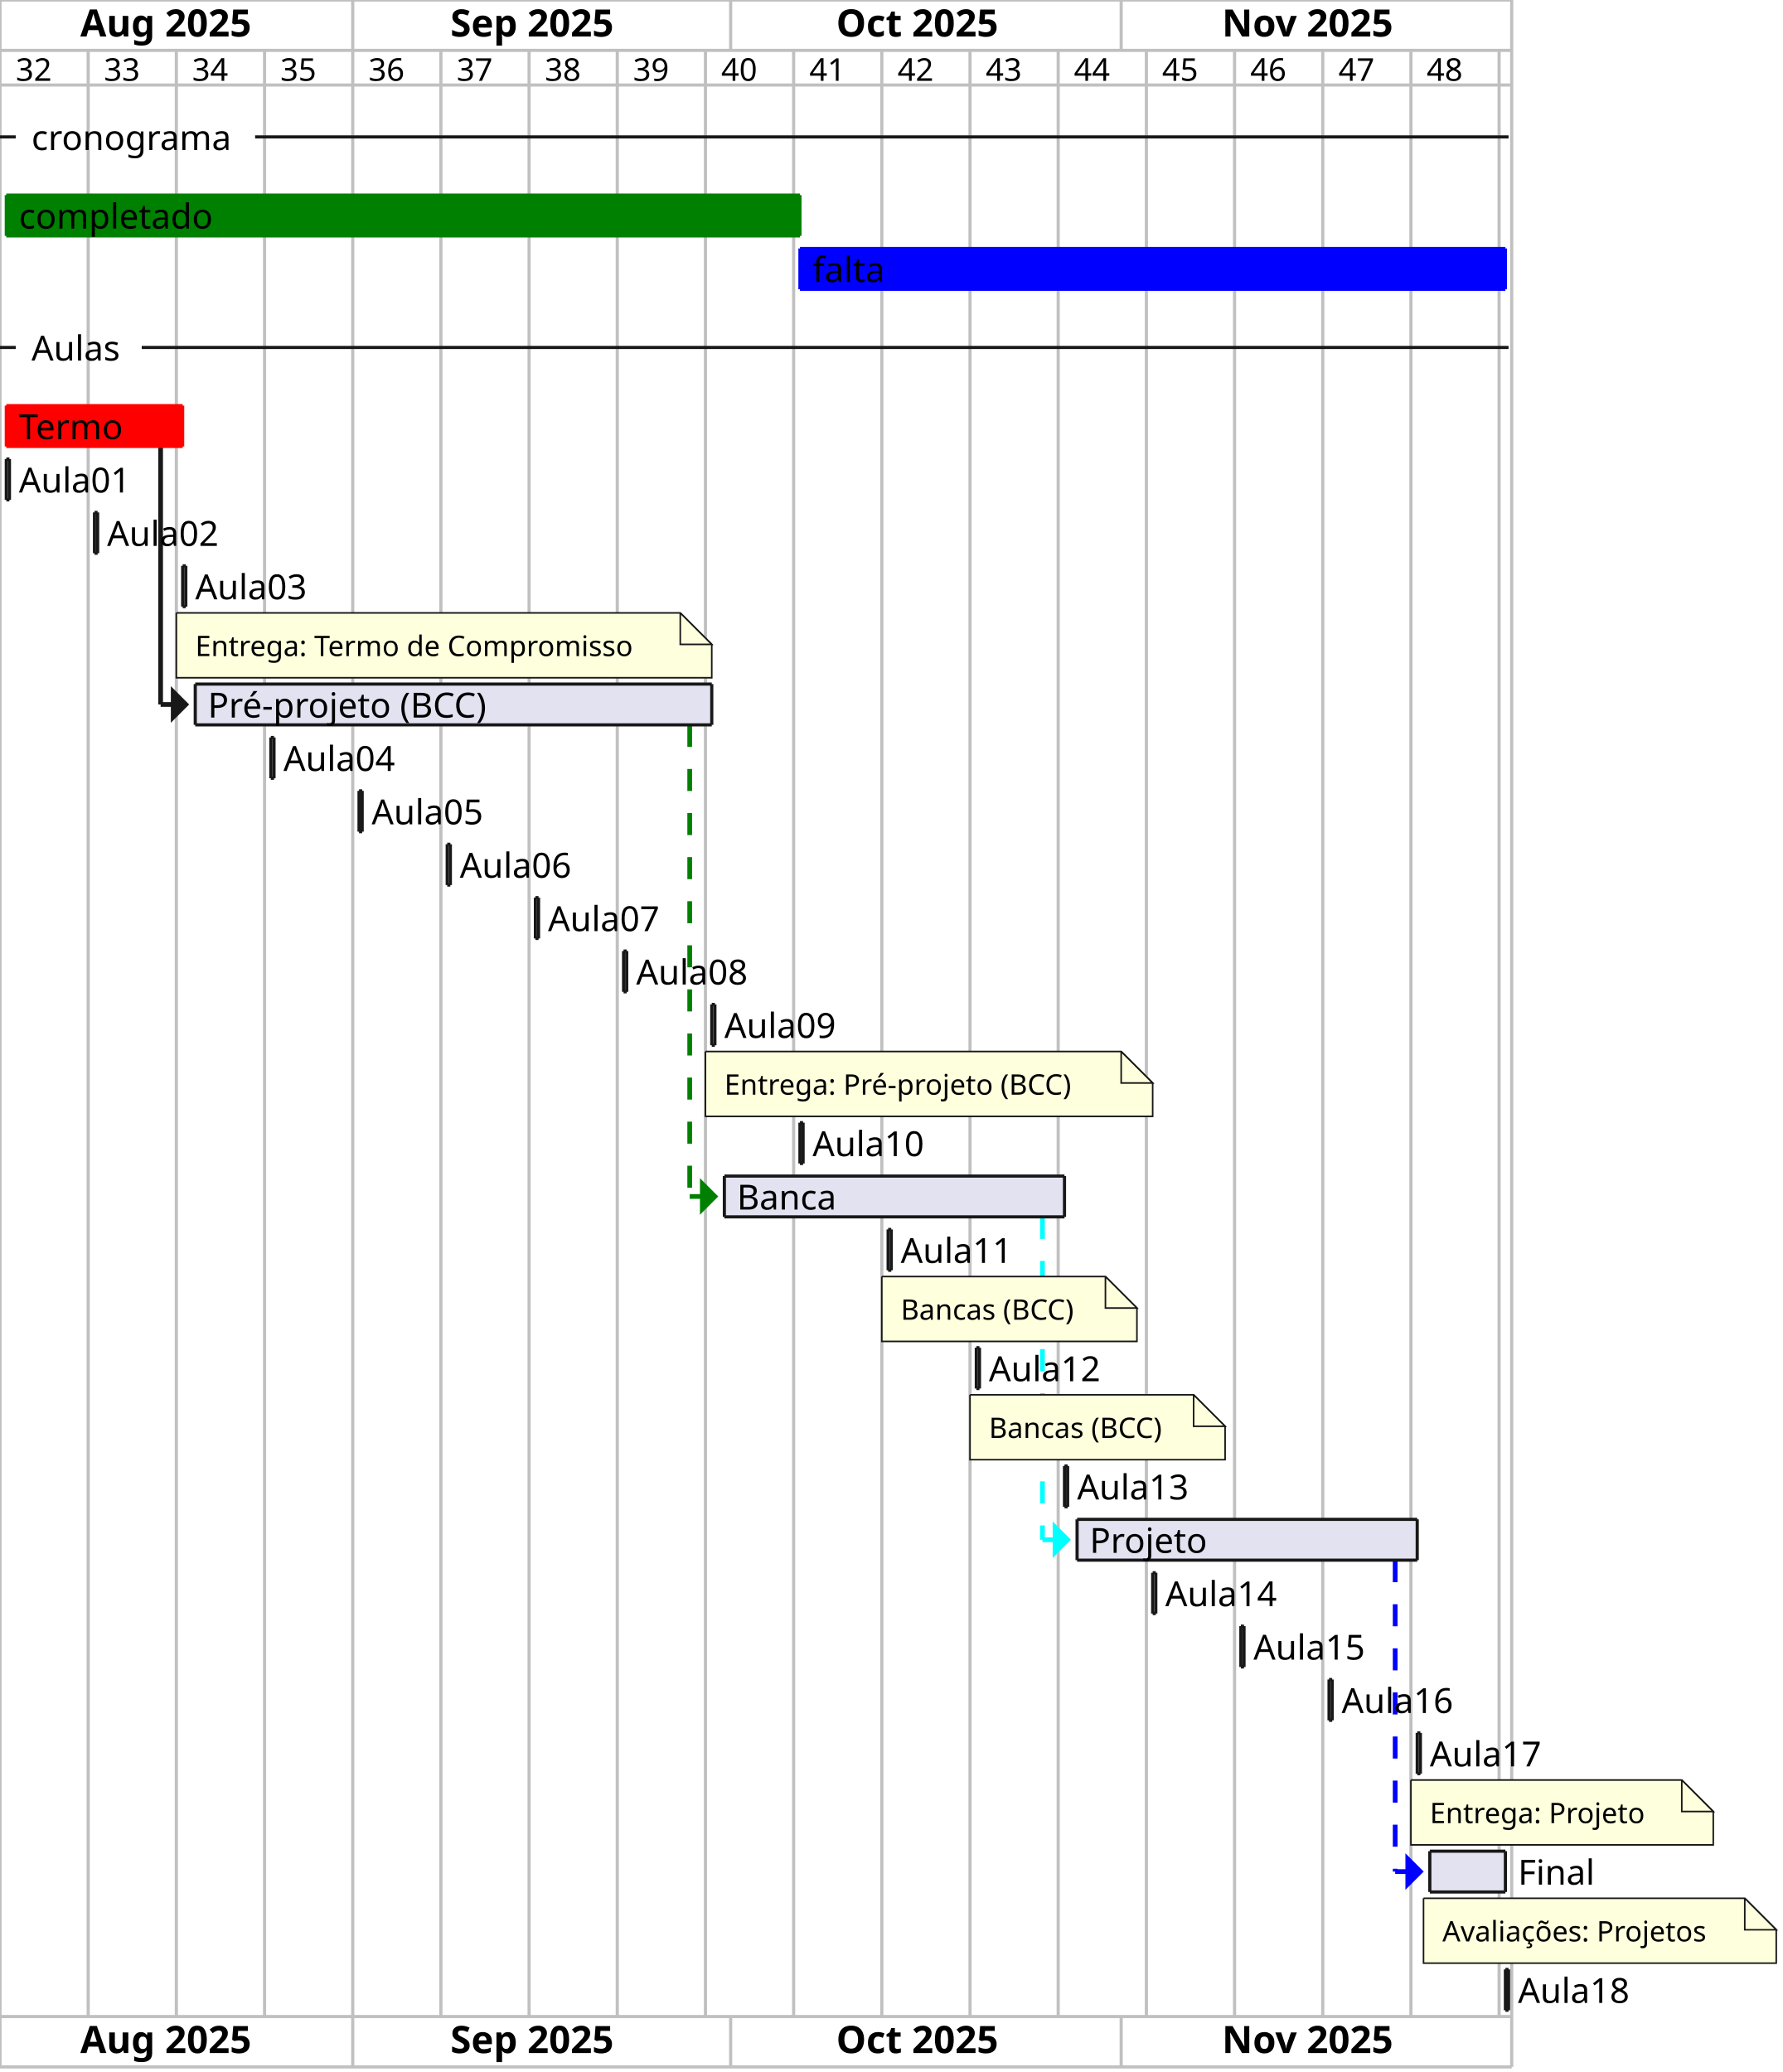
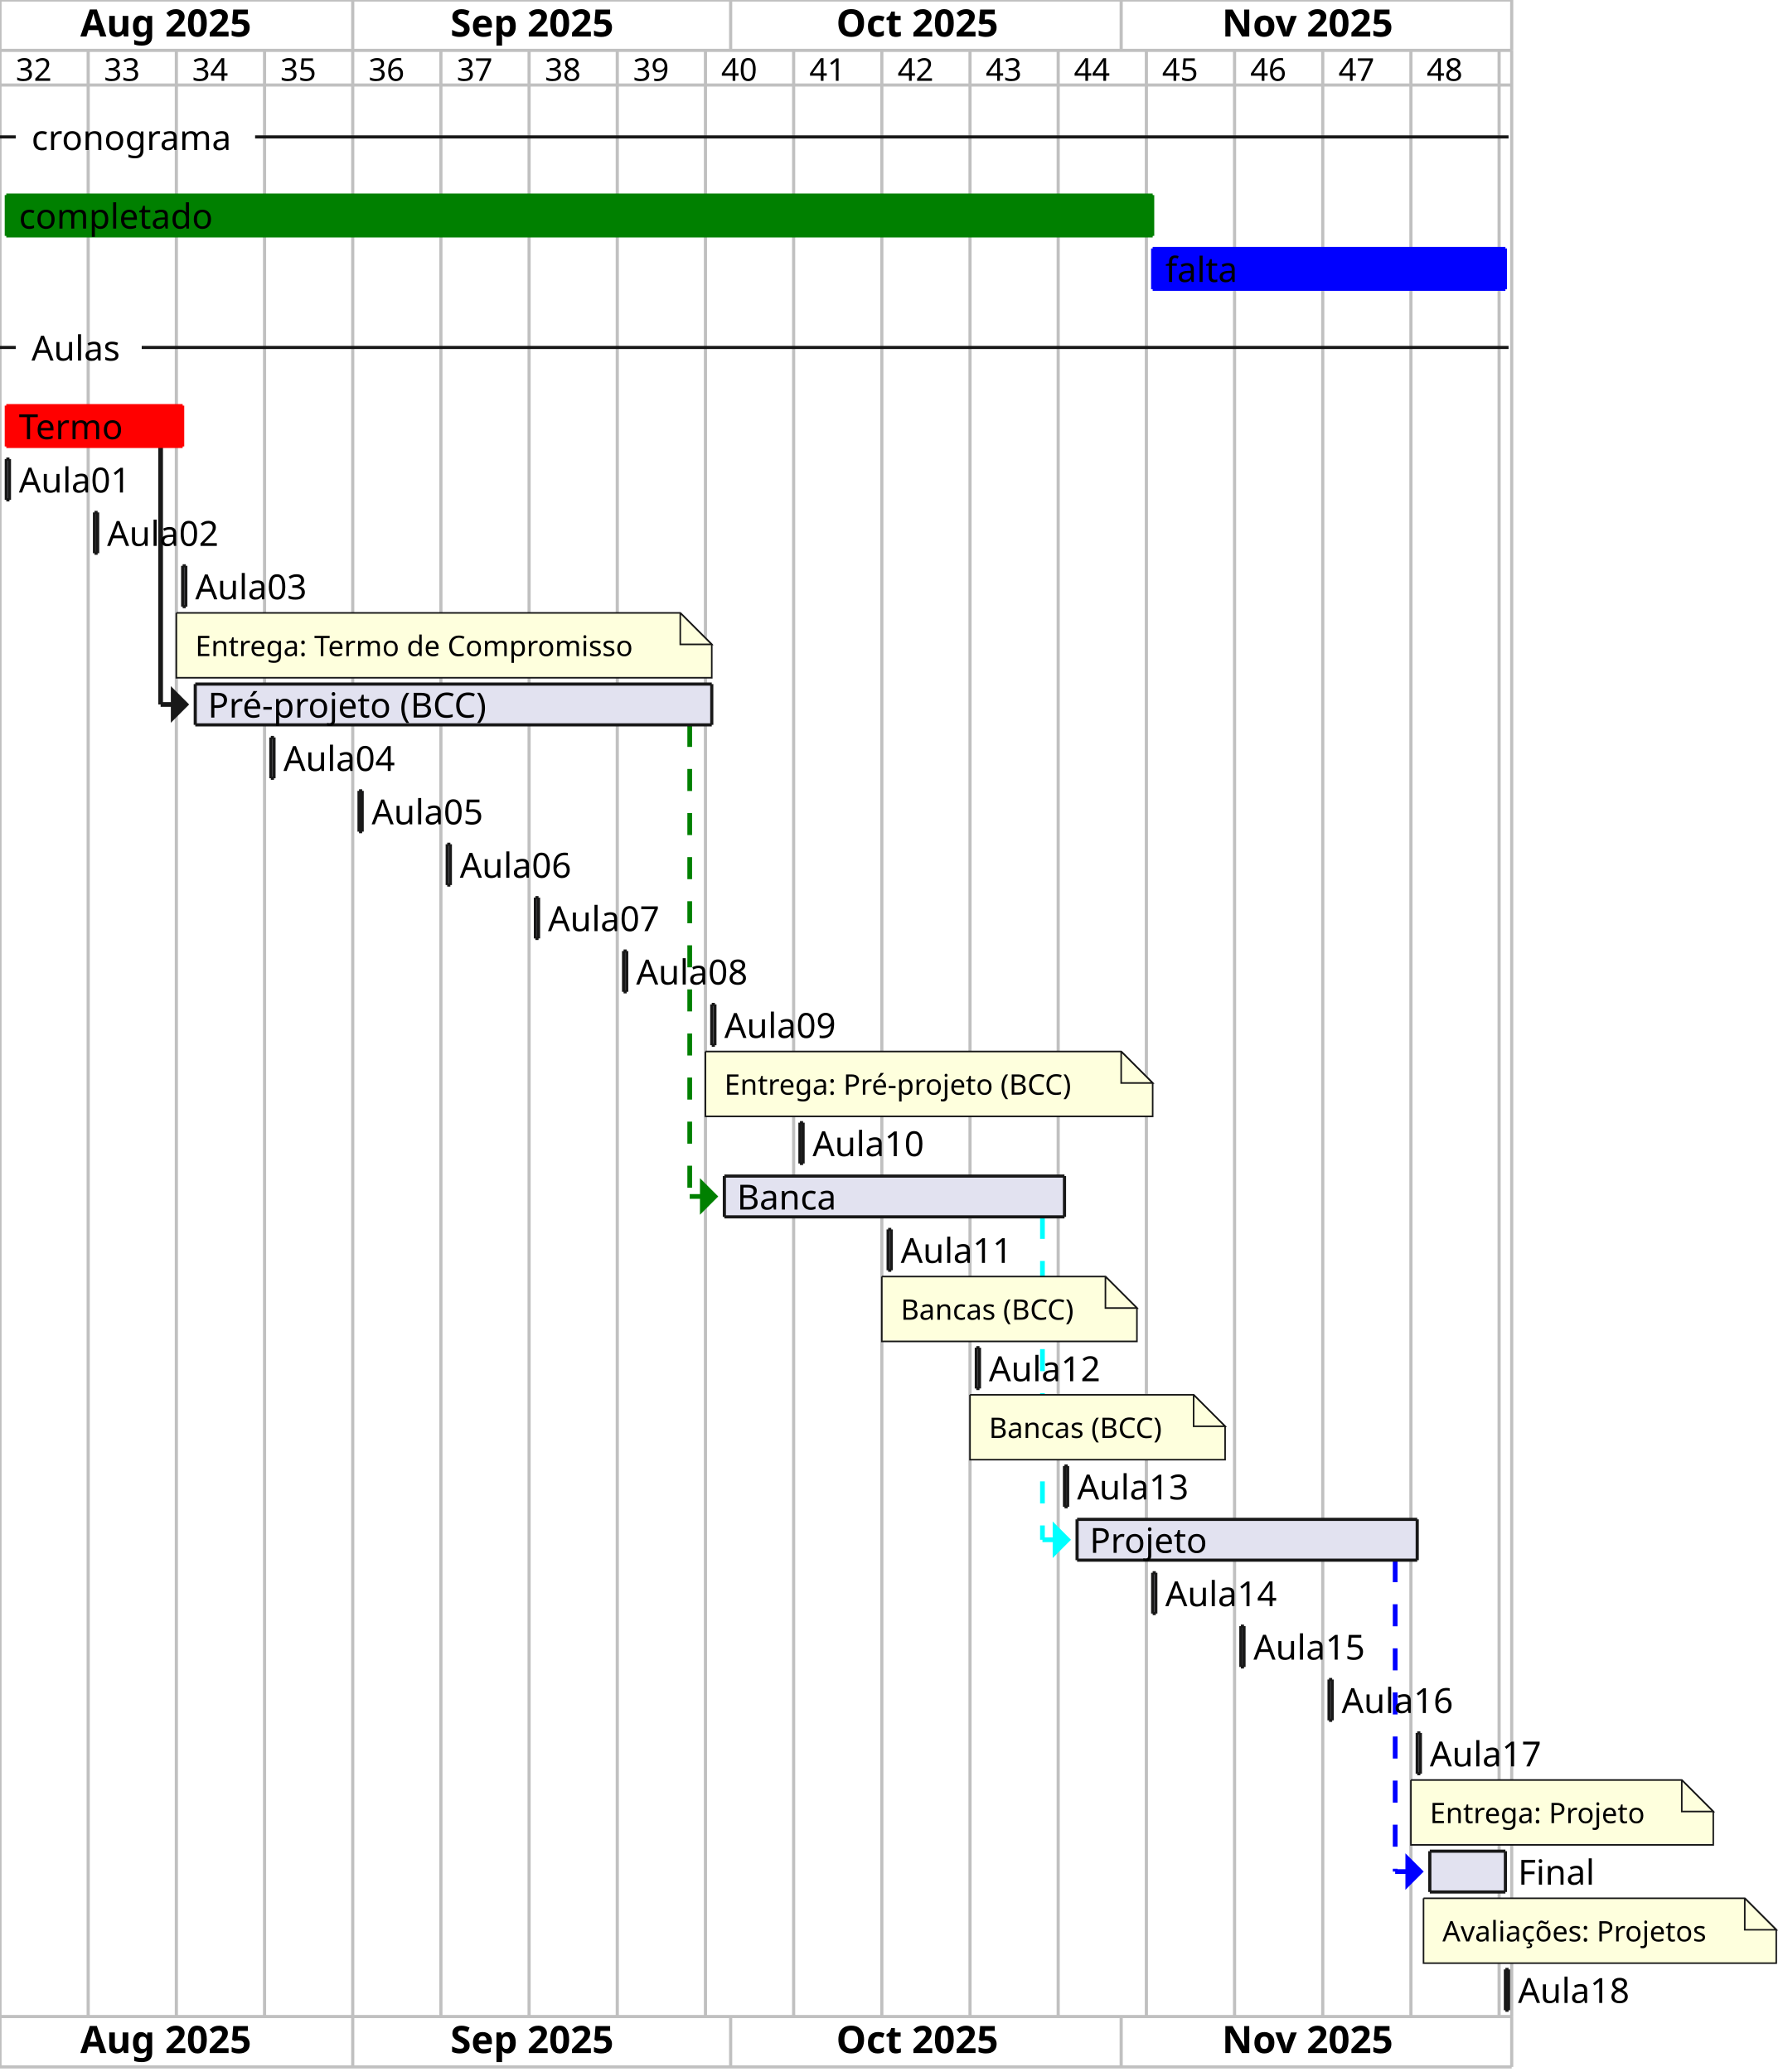
<svg xmlns="http://www.w3.org/2000/svg" contentStyleType="text/css" height="658px" preserveAspectRatio="none" style="width:566px;height:658px;background:#FFFFFF;" version="1.1" viewBox="0 0 566 658" width="566px" zoomAndPan="magnify">
  <defs />
  <g>
    <text fill="#000000" font-family="sans-serif" font-size="10" lengthAdjust="spacing" textLength="12" x="5" y="25.668">32</text>
    <text fill="#000000" font-family="sans-serif" font-size="10" lengthAdjust="spacing" textLength="12" x="33" y="25.668">33</text>
    <text fill="#000000" font-family="sans-serif" font-size="10" lengthAdjust="spacing" textLength="12" x="61" y="25.668">34</text>
    <text fill="#000000" font-family="sans-serif" font-size="10" lengthAdjust="spacing" textLength="12" x="89" y="25.668">35</text>
    <text fill="#000000" font-family="sans-serif" font-size="10" lengthAdjust="spacing" textLength="12" x="117" y="25.668">36</text>
    <text fill="#000000" font-family="sans-serif" font-size="10" lengthAdjust="spacing" textLength="12" x="145" y="25.668">37</text>
    <text fill="#000000" font-family="sans-serif" font-size="10" lengthAdjust="spacing" textLength="12" x="173" y="25.668">38</text>
    <text fill="#000000" font-family="sans-serif" font-size="10" lengthAdjust="spacing" textLength="12" x="201" y="25.668">39</text>
    <text fill="#000000" font-family="sans-serif" font-size="10" lengthAdjust="spacing" textLength="12" x="229" y="25.668">40</text>
    <text fill="#000000" font-family="sans-serif" font-size="10" lengthAdjust="spacing" textLength="12" x="257" y="25.668">41</text>
    <text fill="#000000" font-family="sans-serif" font-size="10" lengthAdjust="spacing" textLength="12" x="285" y="25.668">42</text>
    <text fill="#000000" font-family="sans-serif" font-size="10" lengthAdjust="spacing" textLength="12" x="313" y="25.668">43</text>
    <text fill="#000000" font-family="sans-serif" font-size="10" lengthAdjust="spacing" textLength="12" x="341" y="25.668">44</text>
    <text fill="#000000" font-family="sans-serif" font-size="10" lengthAdjust="spacing" textLength="12" x="369" y="25.668">45</text>
    <text fill="#000000" font-family="sans-serif" font-size="10" lengthAdjust="spacing" textLength="12" x="397" y="25.668">46</text>
    <text fill="#000000" font-family="sans-serif" font-size="10" lengthAdjust="spacing" textLength="12" x="425" y="25.668">47</text>
    <text fill="#000000" font-family="sans-serif" font-size="10" lengthAdjust="spacing" textLength="12" x="453" y="25.668">48</text>
    <line style="stroke:#C0C0C0;stroke-width:1.0;" x1="0" x2="0" y1="16" y2="640.385" />
    <line style="stroke:#C0C0C0;stroke-width:1.0;" x1="28" x2="28" y1="16" y2="640.385" />
    <line style="stroke:#C0C0C0;stroke-width:1.0;" x1="56" x2="56" y1="16" y2="640.385" />
    <line style="stroke:#C0C0C0;stroke-width:1.0;" x1="84" x2="84" y1="16" y2="640.385" />
    <line style="stroke:#C0C0C0;stroke-width:1.0;" x1="112" x2="112" y1="16" y2="640.385" />
    <line style="stroke:#C0C0C0;stroke-width:1.0;" x1="140" x2="140" y1="16" y2="640.385" />
    <line style="stroke:#C0C0C0;stroke-width:1.0;" x1="168" x2="168" y1="16" y2="640.385" />
    <line style="stroke:#C0C0C0;stroke-width:1.0;" x1="196" x2="196" y1="16" y2="640.385" />
    <line style="stroke:#C0C0C0;stroke-width:1.0;" x1="224" x2="224" y1="16" y2="640.385" />
    <line style="stroke:#C0C0C0;stroke-width:1.0;" x1="252" x2="252" y1="16" y2="640.385" />
    <line style="stroke:#C0C0C0;stroke-width:1.0;" x1="280" x2="280" y1="16" y2="640.385" />
    <line style="stroke:#C0C0C0;stroke-width:1.0;" x1="308" x2="308" y1="16" y2="640.385" />
    <line style="stroke:#C0C0C0;stroke-width:1.0;" x1="336" x2="336" y1="16" y2="640.385" />
    <line style="stroke:#C0C0C0;stroke-width:1.0;" x1="364" x2="364" y1="16" y2="640.385" />
    <line style="stroke:#C0C0C0;stroke-width:1.0;" x1="392" x2="392" y1="16" y2="640.385" />
    <line style="stroke:#C0C0C0;stroke-width:1.0;" x1="420" x2="420" y1="16" y2="640.385" />
    <line style="stroke:#C0C0C0;stroke-width:1.0;" x1="448" x2="448" y1="16" y2="640.385" />
    <line style="stroke:#C0C0C0;stroke-width:1.0;" x1="476" x2="476" y1="16" y2="640.385" />
    <line style="stroke:#C0C0C0;stroke-width:1.0;" x1="480" x2="480" y1="16" y2="640.385" />
    <line style="stroke:#C0C0C0;stroke-width:1.0;" x1="0" x2="0" y1="0" y2="16" />
    <line style="stroke:#C0C0C0;stroke-width:1.0;" x1="112" x2="112" y1="0" y2="16" />
    <text fill="#000000" font-family="sans-serif" font-size="12" font-weight="bold" lengthAdjust="spacing" textLength="61" x="25.5" y="11.602">Aug 2025</text>
    <line style="stroke:#C0C0C0;stroke-width:1.0;" x1="232" x2="232" y1="0" y2="16" />
    <text fill="#000000" font-family="sans-serif" font-size="12" font-weight="bold" lengthAdjust="spacing" textLength="58" x="143" y="11.602">Sep 2025</text>
    <line style="stroke:#C0C0C0;stroke-width:1.0;" x1="356" x2="356" y1="0" y2="16" />
    <text fill="#000000" font-family="sans-serif" font-size="12" font-weight="bold" lengthAdjust="spacing" textLength="57" x="265.5" y="11.602">Oct 2025</text>
    <line style="stroke:#C0C0C0;stroke-width:1.0;" x1="480" x2="480" y1="0" y2="16" />
    <text fill="#000000" font-family="sans-serif" font-size="12" font-weight="bold" lengthAdjust="spacing" textLength="60" x="388" y="11.602">Nov 2025</text>
    <line style="stroke:#C0C0C0;stroke-width:1.0;" x1="0" x2="480" y1="0" y2="0" />
    <line style="stroke:#C0C0C0;stroke-width:1.0;" x1="0" x2="480" y1="16" y2="16" />
    <line style="stroke:#C0C0C0;stroke-width:1.0;" x1="0" x2="480" y1="27" y2="27" />
    <line style="stroke:#181818;stroke-width:1.5;" x1="51" x2="51" y1="141.775" y2="223.718" />
    <line style="stroke:#181818;stroke-width:1.5;" x1="51" x2="59" y1="223.718" y2="223.718" />
    <polygon fill="#181818" points="55,219.718,55,223.718,55,227.718,59,223.718" style="stroke:#181818;stroke-width:1.5;" />
    <line style="stroke:#008000;stroke-width:1.5;stroke-dasharray:7.0,7.0;" x1="219" x2="219" y1="230.195" y2="379.958" />
    <line style="stroke:#008000;stroke-width:1.5;stroke-dasharray:7.0,7.0;" x1="219" x2="227" y1="379.958" y2="379.958" />
    <polygon fill="#008000" points="223,375.958,223,379.958,223,383.958,227,379.958" style="stroke:#008000;stroke-width:1.5;" />
    <line style="stroke:#00FFFF;stroke-width:1.5;stroke-dasharray:7.0,7.0;" x1="331" x2="331" y1="386.435" y2="488.978" />
    <line style="stroke:#00FFFF;stroke-width:1.5;stroke-dasharray:7.0,7.0;" x1="331" x2="339" y1="488.978" y2="488.978" />
    <polygon fill="#00FFFF" points="335,484.978,335,488.978,335,492.978,339,488.978" style="stroke:#00FFFF;stroke-width:1.5;" />
    <line style="stroke:#0000FF;stroke-width:1.5;stroke-dasharray:7.0,7.0;" x1="443" x2="443" y1="495.455" y2="594.352" />
    <line style="stroke:#0000FF;stroke-width:1.5;stroke-dasharray:7.0,7.0;" x1="443" x2="451" y1="594.352" y2="594.352" />
    <polygon fill="#0000FF" points="447,590.352,447,594.352,447,598.352,451,594.352" style="stroke:#0000FF;stroke-width:1.5;" />
    <line style="stroke:#181818;stroke-width:1.0;" x1="0" x2="5" y1="43.477" y2="43.477" />
    <line style="stroke:#181818;stroke-width:1.0;" x1="81" x2="479" y1="43.477" y2="43.477" />
-     <rect fill="#008000" height="12.955" style="stroke:none;stroke-width:1.0;" width="252" x="2" y="61.955" />
-     <line style="stroke:#008000;stroke-width:1.0;" x1="2" x2="254" y1="61.955" y2="61.955" />
-     <line style="stroke:#008000;stroke-width:1.0;" x1="2" x2="254" y1="74.91" y2="74.91" />
+     <rect fill="#008000" height="12.955" style="stroke:none;stroke-width:1.0;" width="364" x="2" y="61.955" />
+     <line style="stroke:#008000;stroke-width:1.0;" x1="2" x2="366" y1="61.955" y2="61.955" />
+     <line style="stroke:#008000;stroke-width:1.0;" x1="2" x2="366" y1="74.91" y2="74.91" />
    <line style="stroke:#008000;stroke-width:1.0;" x1="2" x2="2" y1="61.955" y2="74.91" />
-     <line style="stroke:#008000;stroke-width:1.0;" x1="254" x2="254" y1="61.955" y2="74.91" />
-     <rect fill="#0000FF" height="12.955" style="stroke:none;stroke-width:1.0;" width="224" x="254" y="78.91" />
-     <line style="stroke:#0000FF;stroke-width:1.0;" x1="254" x2="478" y1="78.91" y2="78.91" />
-     <line style="stroke:#0000FF;stroke-width:1.0;" x1="254" x2="478" y1="91.865" y2="91.865" />
-     <line style="stroke:#0000FF;stroke-width:1.0;" x1="254" x2="254" y1="78.91" y2="91.865" />
+     <line style="stroke:#008000;stroke-width:1.0;" x1="366" x2="366" y1="61.955" y2="74.91" />
+     <rect fill="#0000FF" height="12.955" style="stroke:none;stroke-width:1.0;" width="112" x="366" y="78.91" />
+     <line style="stroke:#0000FF;stroke-width:1.0;" x1="366" x2="478" y1="78.91" y2="78.91" />
+     <line style="stroke:#0000FF;stroke-width:1.0;" x1="366" x2="478" y1="91.865" y2="91.865" />
+     <line style="stroke:#0000FF;stroke-width:1.0;" x1="366" x2="366" y1="78.91" y2="91.865" />
    <line style="stroke:#0000FF;stroke-width:1.0;" x1="478" x2="478" y1="78.91" y2="91.865" />
    <line style="stroke:#181818;stroke-width:1.0;" x1="0" x2="5" y1="110.343" y2="110.343" />
    <line style="stroke:#181818;stroke-width:1.0;" x1="45" x2="479" y1="110.343" y2="110.343" />
    <rect fill="#FF0000" height="12.955" style="stroke:none;stroke-width:1.0;" width="56" x="2" y="128.82" />
    <line style="stroke:#FF0000;stroke-width:1.0;" x1="2" x2="58" y1="128.82" y2="128.82" />
    <line style="stroke:#FF0000;stroke-width:1.0;" x1="2" x2="58" y1="141.775" y2="141.775" />
    <line style="stroke:#FF0000;stroke-width:1.0;" x1="2" x2="2" y1="128.82" y2="141.775" />
    <line style="stroke:#FF0000;stroke-width:1.0;" x1="58" x2="58" y1="128.82" y2="141.775" />
    <rect fill="#E2E2F0" height="12.955" style="stroke:none;stroke-width:1.0;" width="1" x="2" y="145.775" />
    <line style="stroke:#181818;stroke-width:1.0;" x1="2" x2="3" y1="145.775" y2="145.775" />
    <line style="stroke:#181818;stroke-width:1.0;" x1="2" x2="3" y1="158.731" y2="158.731" />
    <line style="stroke:#181818;stroke-width:1.0;" x1="2" x2="2" y1="145.775" y2="158.731" />
    <line style="stroke:#181818;stroke-width:1.0;" x1="3" x2="3" y1="145.775" y2="158.731" />
    <rect fill="#E2E2F0" height="12.955" style="stroke:none;stroke-width:1.0;" width="1" x="30" y="162.731" />
    <line style="stroke:#181818;stroke-width:1.0;" x1="30" x2="31" y1="162.731" y2="162.731" />
    <line style="stroke:#181818;stroke-width:1.0;" x1="30" x2="31" y1="175.685" y2="175.685" />
    <line style="stroke:#181818;stroke-width:1.0;" x1="30" x2="30" y1="162.731" y2="175.685" />
    <line style="stroke:#181818;stroke-width:1.0;" x1="31" x2="31" y1="162.731" y2="175.685" />
    <path d="M56,194.641 L56,215.24 L226,215.24 L226,204.641 L216,194.641 L56,194.641 " fill="#FEFFDD" style="stroke:#181818;stroke-width:0.5;" />
    <path d="M216,194.641 L216,204.641 L226,204.641 L216,194.641 " fill="#FEFFDD" style="stroke:#181818;stroke-width:0.5;" />
    <text fill="#000000" font-family="sans-serif" font-size="9" lengthAdjust="spacing" textLength="149" x="62" y="208.342">Entrega: Termo de Compromisso</text>
    <rect fill="#E2E2F0" height="12.955" style="stroke:none;stroke-width:1.0;" width="1" x="58" y="179.685" />
    <line style="stroke:#181818;stroke-width:1.0;" x1="58" x2="59" y1="179.685" y2="179.685" />
    <line style="stroke:#181818;stroke-width:1.0;" x1="58" x2="59" y1="192.641" y2="192.641" />
    <line style="stroke:#181818;stroke-width:1.0;" x1="58" x2="58" y1="179.685" y2="192.641" />
    <line style="stroke:#181818;stroke-width:1.0;" x1="59" x2="59" y1="179.685" y2="192.641" />
    <rect fill="#E2E2F0" height="12.955" style="stroke:none;stroke-width:1.0;" width="164" x="62" y="217.24" />
    <line style="stroke:#181818;stroke-width:1.0;" x1="62" x2="226" y1="217.24" y2="217.24" />
    <line style="stroke:#181818;stroke-width:1.0;" x1="62" x2="226" y1="230.195" y2="230.195" />
    <line style="stroke:#181818;stroke-width:1.0;" x1="62" x2="62" y1="217.24" y2="230.195" />
    <line style="stroke:#181818;stroke-width:1.0;" x1="226" x2="226" y1="217.24" y2="230.195" />
    <rect fill="#E2E2F0" height="12.955" style="stroke:none;stroke-width:1.0;" width="1" x="86" y="234.195" />
    <line style="stroke:#181818;stroke-width:1.0;" x1="86" x2="87" y1="234.195" y2="234.195" />
    <line style="stroke:#181818;stroke-width:1.0;" x1="86" x2="87" y1="247.15" y2="247.15" />
    <line style="stroke:#181818;stroke-width:1.0;" x1="86" x2="86" y1="234.195" y2="247.15" />
    <line style="stroke:#181818;stroke-width:1.0;" x1="87" x2="87" y1="234.195" y2="247.15" />
    <rect fill="#E2E2F0" height="12.955" style="stroke:none;stroke-width:1.0;" width="1" x="114" y="251.15" />
    <line style="stroke:#181818;stroke-width:1.0;" x1="114" x2="115" y1="251.15" y2="251.15" />
    <line style="stroke:#181818;stroke-width:1.0;" x1="114" x2="115" y1="264.106" y2="264.106" />
    <line style="stroke:#181818;stroke-width:1.0;" x1="114" x2="114" y1="251.15" y2="264.106" />
    <line style="stroke:#181818;stroke-width:1.0;" x1="115" x2="115" y1="251.15" y2="264.106" />
    <rect fill="#E2E2F0" height="12.955" style="stroke:none;stroke-width:1.0;" width="1" x="142" y="268.106" />
    <line style="stroke:#181818;stroke-width:1.0;" x1="142" x2="143" y1="268.106" y2="268.106" />
    <line style="stroke:#181818;stroke-width:1.0;" x1="142" x2="143" y1="281.06" y2="281.06" />
    <line style="stroke:#181818;stroke-width:1.0;" x1="142" x2="142" y1="268.106" y2="281.06" />
    <line style="stroke:#181818;stroke-width:1.0;" x1="143" x2="143" y1="268.106" y2="281.06" />
    <rect fill="#E2E2F0" height="12.955" style="stroke:none;stroke-width:1.0;" width="1" x="170" y="285.06" />
    <line style="stroke:#181818;stroke-width:1.0;" x1="170" x2="171" y1="285.06" y2="285.06" />
    <line style="stroke:#181818;stroke-width:1.0;" x1="170" x2="171" y1="298.016" y2="298.016" />
    <line style="stroke:#181818;stroke-width:1.0;" x1="170" x2="170" y1="285.06" y2="298.016" />
    <line style="stroke:#181818;stroke-width:1.0;" x1="171" x2="171" y1="285.06" y2="298.016" />
    <rect fill="#E2E2F0" height="12.955" style="stroke:none;stroke-width:1.0;" width="1" x="198" y="302.016" />
    <line style="stroke:#181818;stroke-width:1.0;" x1="198" x2="199" y1="302.016" y2="302.016" />
    <line style="stroke:#181818;stroke-width:1.0;" x1="198" x2="199" y1="314.971" y2="314.971" />
    <line style="stroke:#181818;stroke-width:1.0;" x1="198" x2="198" y1="302.016" y2="314.971" />
    <line style="stroke:#181818;stroke-width:1.0;" x1="199" x2="199" y1="302.016" y2="314.971" />
    <path d="M224,333.926 L224,354.525 L366,354.525 L366,343.926 L356,333.926 L224,333.926 " fill="#FEFFDD" style="stroke:#181818;stroke-width:0.5;" />
    <path d="M356,333.926 L356,343.926 L366,343.926 L356,333.926 " fill="#FEFFDD" style="stroke:#181818;stroke-width:0.5;" />
    <text fill="#000000" font-family="sans-serif" font-size="9" lengthAdjust="spacing" textLength="118" x="230" y="347.627">Entrega: Pré-projeto (BCC)</text>
    <rect fill="#E2E2F0" height="12.955" style="stroke:none;stroke-width:1.0;" width="1" x="226" y="318.971" />
    <line style="stroke:#181818;stroke-width:1.0;" x1="226" x2="227" y1="318.971" y2="318.971" />
    <line style="stroke:#181818;stroke-width:1.0;" x1="226" x2="227" y1="331.926" y2="331.926" />
    <line style="stroke:#181818;stroke-width:1.0;" x1="226" x2="226" y1="318.971" y2="331.926" />
    <line style="stroke:#181818;stroke-width:1.0;" x1="227" x2="227" y1="318.971" y2="331.926" />
    <rect fill="#E2E2F0" height="12.955" style="stroke:none;stroke-width:1.0;" width="1" x="254" y="356.525" />
    <line style="stroke:#181818;stroke-width:1.0;" x1="254" x2="255" y1="356.525" y2="356.525" />
    <line style="stroke:#181818;stroke-width:1.0;" x1="254" x2="255" y1="369.481" y2="369.481" />
    <line style="stroke:#181818;stroke-width:1.0;" x1="254" x2="254" y1="356.525" y2="369.481" />
    <line style="stroke:#181818;stroke-width:1.0;" x1="255" x2="255" y1="356.525" y2="369.481" />
    <rect fill="#E2E2F0" height="12.955" style="stroke:none;stroke-width:1.0;" width="108" x="230" y="373.481" />
    <line style="stroke:#181818;stroke-width:1.0;" x1="230" x2="338" y1="373.481" y2="373.481" />
    <line style="stroke:#181818;stroke-width:1.0;" x1="230" x2="338" y1="386.435" y2="386.435" />
    <line style="stroke:#181818;stroke-width:1.0;" x1="230" x2="230" y1="373.481" y2="386.435" />
    <line style="stroke:#181818;stroke-width:1.0;" x1="338" x2="338" y1="373.481" y2="386.435" />
    <path d="M280,405.391 L280,425.99 L361,425.99 L361,415.391 L351,405.391 L280,405.391 " fill="#FEFFDD" style="stroke:#181818;stroke-width:0.5;" />
    <path d="M351,405.391 L351,415.391 L361,415.391 L351,405.391 " fill="#FEFFDD" style="stroke:#181818;stroke-width:0.5;" />
    <text fill="#000000" font-family="sans-serif" font-size="9" lengthAdjust="spacing" textLength="57" x="286" y="419.092">Bancas (BCC)</text>
    <rect fill="#E2E2F0" height="12.955" style="stroke:none;stroke-width:1.0;" width="1" x="282" y="390.435" />
    <line style="stroke:#181818;stroke-width:1.0;" x1="282" x2="283" y1="390.435" y2="390.435" />
    <line style="stroke:#181818;stroke-width:1.0;" x1="282" x2="283" y1="403.391" y2="403.391" />
    <line style="stroke:#181818;stroke-width:1.0;" x1="282" x2="282" y1="390.435" y2="403.391" />
    <line style="stroke:#181818;stroke-width:1.0;" x1="283" x2="283" y1="390.435" y2="403.391" />
    <path d="M308,442.945 L308,463.545 L389,463.545 L389,452.945 L379,442.945 L308,442.945 " fill="#FEFFDD" style="stroke:#181818;stroke-width:0.5;" />
    <path d="M379,442.945 L379,452.945 L389,452.945 L379,442.945 " fill="#FEFFDD" style="stroke:#181818;stroke-width:0.5;" />
    <text fill="#000000" font-family="sans-serif" font-size="9" lengthAdjust="spacing" textLength="57" x="314" y="456.647">Bancas (BCC)</text>
    <rect fill="#E2E2F0" height="12.955" style="stroke:none;stroke-width:1.0;" width="1" x="310" y="427.99" />
    <line style="stroke:#181818;stroke-width:1.0;" x1="310" x2="311" y1="427.99" y2="427.99" />
    <line style="stroke:#181818;stroke-width:1.0;" x1="310" x2="311" y1="440.945" y2="440.945" />
    <line style="stroke:#181818;stroke-width:1.0;" x1="310" x2="310" y1="427.99" y2="440.945" />
    <line style="stroke:#181818;stroke-width:1.0;" x1="311" x2="311" y1="427.99" y2="440.945" />
    <rect fill="#E2E2F0" height="12.955" style="stroke:none;stroke-width:1.0;" width="1" x="338" y="465.545" />
    <line style="stroke:#181818;stroke-width:1.0;" x1="338" x2="339" y1="465.545" y2="465.545" />
    <line style="stroke:#181818;stroke-width:1.0;" x1="338" x2="339" y1="478.5" y2="478.5" />
    <line style="stroke:#181818;stroke-width:1.0;" x1="338" x2="338" y1="465.545" y2="478.5" />
    <line style="stroke:#181818;stroke-width:1.0;" x1="339" x2="339" y1="465.545" y2="478.5" />
    <rect fill="#E2E2F0" height="12.955" style="stroke:none;stroke-width:1.0;" width="108" x="342" y="482.5" />
    <line style="stroke:#181818;stroke-width:1.0;" x1="342" x2="450" y1="482.5" y2="482.5" />
    <line style="stroke:#181818;stroke-width:1.0;" x1="342" x2="450" y1="495.455" y2="495.455" />
    <line style="stroke:#181818;stroke-width:1.0;" x1="342" x2="342" y1="482.5" y2="495.455" />
    <line style="stroke:#181818;stroke-width:1.0;" x1="450" x2="450" y1="482.5" y2="495.455" />
    <rect fill="#E2E2F0" height="12.955" style="stroke:none;stroke-width:1.0;" width="1" x="366" y="499.455" />
    <line style="stroke:#181818;stroke-width:1.0;" x1="366" x2="367" y1="499.455" y2="499.455" />
    <line style="stroke:#181818;stroke-width:1.0;" x1="366" x2="367" y1="512.41" y2="512.41" />
    <line style="stroke:#181818;stroke-width:1.0;" x1="366" x2="366" y1="499.455" y2="512.41" />
    <line style="stroke:#181818;stroke-width:1.0;" x1="367" x2="367" y1="499.455" y2="512.41" />
    <rect fill="#E2E2F0" height="12.955" style="stroke:none;stroke-width:1.0;" width="1" x="394" y="516.41" />
    <line style="stroke:#181818;stroke-width:1.0;" x1="394" x2="395" y1="516.41" y2="516.41" />
    <line style="stroke:#181818;stroke-width:1.0;" x1="394" x2="395" y1="529.365" y2="529.365" />
    <line style="stroke:#181818;stroke-width:1.0;" x1="394" x2="394" y1="516.41" y2="529.365" />
    <line style="stroke:#181818;stroke-width:1.0;" x1="395" x2="395" y1="516.41" y2="529.365" />
    <rect fill="#E2E2F0" height="12.955" style="stroke:none;stroke-width:1.0;" width="1" x="422" y="533.365" />
    <line style="stroke:#181818;stroke-width:1.0;" x1="422" x2="423" y1="533.365" y2="533.365" />
    <line style="stroke:#181818;stroke-width:1.0;" x1="422" x2="423" y1="546.32" y2="546.32" />
    <line style="stroke:#181818;stroke-width:1.0;" x1="422" x2="422" y1="533.365" y2="546.32" />
    <line style="stroke:#181818;stroke-width:1.0;" x1="423" x2="423" y1="533.365" y2="546.32" />
    <path d="M448,565.275 L448,585.875 L544,585.875 L544,575.275 L534,565.275 L448,565.275 " fill="#FEFFDD" style="stroke:#181818;stroke-width:0.5;" />
    <path d="M534,565.275 L534,575.275 L544,575.275 L534,565.275 " fill="#FEFFDD" style="stroke:#181818;stroke-width:0.5;" />
    <text fill="#000000" font-family="sans-serif" font-size="9" lengthAdjust="spacing" textLength="72" x="454" y="578.977">Entrega: Projeto</text>
    <rect fill="#E2E2F0" height="12.955" style="stroke:none;stroke-width:1.0;" width="1" x="450" y="550.32" />
    <line style="stroke:#181818;stroke-width:1.0;" x1="450" x2="451" y1="550.32" y2="550.32" />
    <line style="stroke:#181818;stroke-width:1.0;" x1="450" x2="451" y1="563.275" y2="563.275" />
    <line style="stroke:#181818;stroke-width:1.0;" x1="450" x2="450" y1="550.32" y2="563.275" />
    <line style="stroke:#181818;stroke-width:1.0;" x1="451" x2="451" y1="550.32" y2="563.275" />
    <path d="M452,602.83 L452,623.43 L564,623.43 L564,612.83 L554,602.83 L452,602.83 " fill="#FEFFDD" style="stroke:#181818;stroke-width:0.5;" />
    <path d="M554,602.83 L554,612.83 L564,612.83 L554,602.83 " fill="#FEFFDD" style="stroke:#181818;stroke-width:0.5;" />
    <text fill="#000000" font-family="sans-serif" font-size="9" lengthAdjust="spacing" textLength="91" x="458" y="616.531">Avaliações: Projetos</text>
    <rect fill="#E2E2F0" height="12.955" style="stroke:none;stroke-width:1.0;" width="24" x="454" y="587.875" />
    <line style="stroke:#181818;stroke-width:1.0;" x1="454" x2="478" y1="587.875" y2="587.875" />
    <line style="stroke:#181818;stroke-width:1.0;" x1="454" x2="478" y1="600.83" y2="600.83" />
    <line style="stroke:#181818;stroke-width:1.0;" x1="454" x2="454" y1="587.875" y2="600.83" />
    <line style="stroke:#181818;stroke-width:1.0;" x1="478" x2="478" y1="587.875" y2="600.83" />
    <rect fill="#E2E2F0" height="12.955" style="stroke:none;stroke-width:1.0;" width="1" x="478" y="625.43" />
    <line style="stroke:#181818;stroke-width:1.0;" x1="478" x2="479" y1="625.43" y2="625.43" />
    <line style="stroke:#181818;stroke-width:1.0;" x1="478" x2="479" y1="638.385" y2="638.385" />
    <line style="stroke:#181818;stroke-width:1.0;" x1="478" x2="478" y1="625.43" y2="638.385" />
    <line style="stroke:#181818;stroke-width:1.0;" x1="479" x2="479" y1="625.43" y2="638.385" />
    <text fill="#000000" font-family="sans-serif" font-size="11" lengthAdjust="spacing" textLength="66" x="10" y="47.635">cronograma</text>
    <text fill="#000000" font-family="sans-serif" font-size="11" lengthAdjust="spacing" textLength="63" x="6" y="72.59">completado</text>
-     <text fill="#000000" font-family="sans-serif" font-size="11" lengthAdjust="spacing" textLength="23" x="258" y="89.545">falta</text>
+     <text fill="#000000" font-family="sans-serif" font-size="11" lengthAdjust="spacing" textLength="23" x="370" y="89.545">falta</text>
    <text fill="#000000" font-family="sans-serif" font-size="11" lengthAdjust="spacing" textLength="30" x="10" y="114.5">Aulas</text>
    <text fill="#000000" font-family="sans-serif" font-size="11" lengthAdjust="spacing" textLength="35" x="6" y="139.455">Termo</text>
    <text fill="#000000" font-family="sans-serif" font-size="11" lengthAdjust="spacing" textLength="38" x="6" y="156.41">Aula01</text>
    <text fill="#000000" font-family="sans-serif" font-size="11" lengthAdjust="spacing" textLength="38" x="34" y="173.365">Aula02</text>
    <text fill="#000000" font-family="sans-serif" font-size="11" lengthAdjust="spacing" textLength="38" x="62" y="190.32">Aula03</text>
    <text fill="#000000" font-family="sans-serif" font-size="11" lengthAdjust="spacing" textLength="95" x="66" y="227.875">Pré-projeto (BCC)</text>
    <text fill="#000000" font-family="sans-serif" font-size="11" lengthAdjust="spacing" textLength="38" x="90" y="244.83">Aula04</text>
    <text fill="#000000" font-family="sans-serif" font-size="11" lengthAdjust="spacing" textLength="38" x="118" y="261.785">Aula05</text>
    <text fill="#000000" font-family="sans-serif" font-size="11" lengthAdjust="spacing" textLength="38" x="146" y="278.74">Aula06</text>
    <text fill="#000000" font-family="sans-serif" font-size="11" lengthAdjust="spacing" textLength="38" x="174" y="295.695">Aula07</text>
    <text fill="#000000" font-family="sans-serif" font-size="11" lengthAdjust="spacing" textLength="38" x="202" y="312.65">Aula08</text>
    <text fill="#000000" font-family="sans-serif" font-size="11" lengthAdjust="spacing" textLength="38" x="230" y="329.606">Aula09</text>
    <text fill="#000000" font-family="sans-serif" font-size="11" lengthAdjust="spacing" textLength="38" x="258" y="367.16">Aula10</text>
    <text fill="#000000" font-family="sans-serif" font-size="11" lengthAdjust="spacing" textLength="31" x="234" y="384.115">Banca</text>
    <text fill="#000000" font-family="sans-serif" font-size="11" lengthAdjust="spacing" textLength="38" x="286" y="401.07">Aula11</text>
    <text fill="#000000" font-family="sans-serif" font-size="11" lengthAdjust="spacing" textLength="38" x="314" y="438.625">Aula12</text>
    <text fill="#000000" font-family="sans-serif" font-size="11" lengthAdjust="spacing" textLength="38" x="342" y="476.18">Aula13</text>
    <text fill="#000000" font-family="sans-serif" font-size="11" lengthAdjust="spacing" textLength="38" x="346" y="493.135">Projeto</text>
    <text fill="#000000" font-family="sans-serif" font-size="11" lengthAdjust="spacing" textLength="38" x="370" y="510.09">Aula14</text>
    <text fill="#000000" font-family="sans-serif" font-size="11" lengthAdjust="spacing" textLength="38" x="398" y="527.045">Aula15</text>
    <text fill="#000000" font-family="sans-serif" font-size="11" lengthAdjust="spacing" textLength="38" x="426" y="544">Aula16</text>
    <text fill="#000000" font-family="sans-serif" font-size="11" lengthAdjust="spacing" textLength="38" x="454" y="560.955">Aula17</text>
    <text fill="#000000" font-family="sans-serif" font-size="11" lengthAdjust="spacing" textLength="25" x="482" y="598.51">Final</text>
    <text fill="#000000" font-family="sans-serif" font-size="11" lengthAdjust="spacing" textLength="38" x="482" y="636.064">Aula18</text>
    <line style="stroke:#C0C0C0;stroke-width:1.0;" x1="0" x2="480" y1="640.385" y2="640.385" />
    <line style="stroke:#C0C0C0;stroke-width:1.0;" x1="0" x2="0" y1="640.385" y2="656.385" />
    <line style="stroke:#C0C0C0;stroke-width:1.0;" x1="112" x2="112" y1="640.385" y2="656.385" />
    <text fill="#000000" font-family="sans-serif" font-size="12" font-weight="bold" lengthAdjust="spacing" textLength="61" x="25.5" y="651.986">Aug 2025</text>
    <line style="stroke:#C0C0C0;stroke-width:1.0;" x1="232" x2="232" y1="640.385" y2="656.385" />
    <text fill="#000000" font-family="sans-serif" font-size="12" font-weight="bold" lengthAdjust="spacing" textLength="58" x="143" y="651.986">Sep 2025</text>
    <line style="stroke:#C0C0C0;stroke-width:1.0;" x1="356" x2="356" y1="640.385" y2="656.385" />
    <text fill="#000000" font-family="sans-serif" font-size="12" font-weight="bold" lengthAdjust="spacing" textLength="57" x="265.5" y="651.986">Oct 2025</text>
    <line style="stroke:#C0C0C0;stroke-width:1.0;" x1="480" x2="480" y1="640.385" y2="656.385" />
    <text fill="#000000" font-family="sans-serif" font-size="12" font-weight="bold" lengthAdjust="spacing" textLength="60" x="388" y="651.986">Nov 2025</text>
    <line style="stroke:#C0C0C0;stroke-width:1.0;" x1="0" x2="480" y1="656.385" y2="656.385" />
  </g>
</svg>
